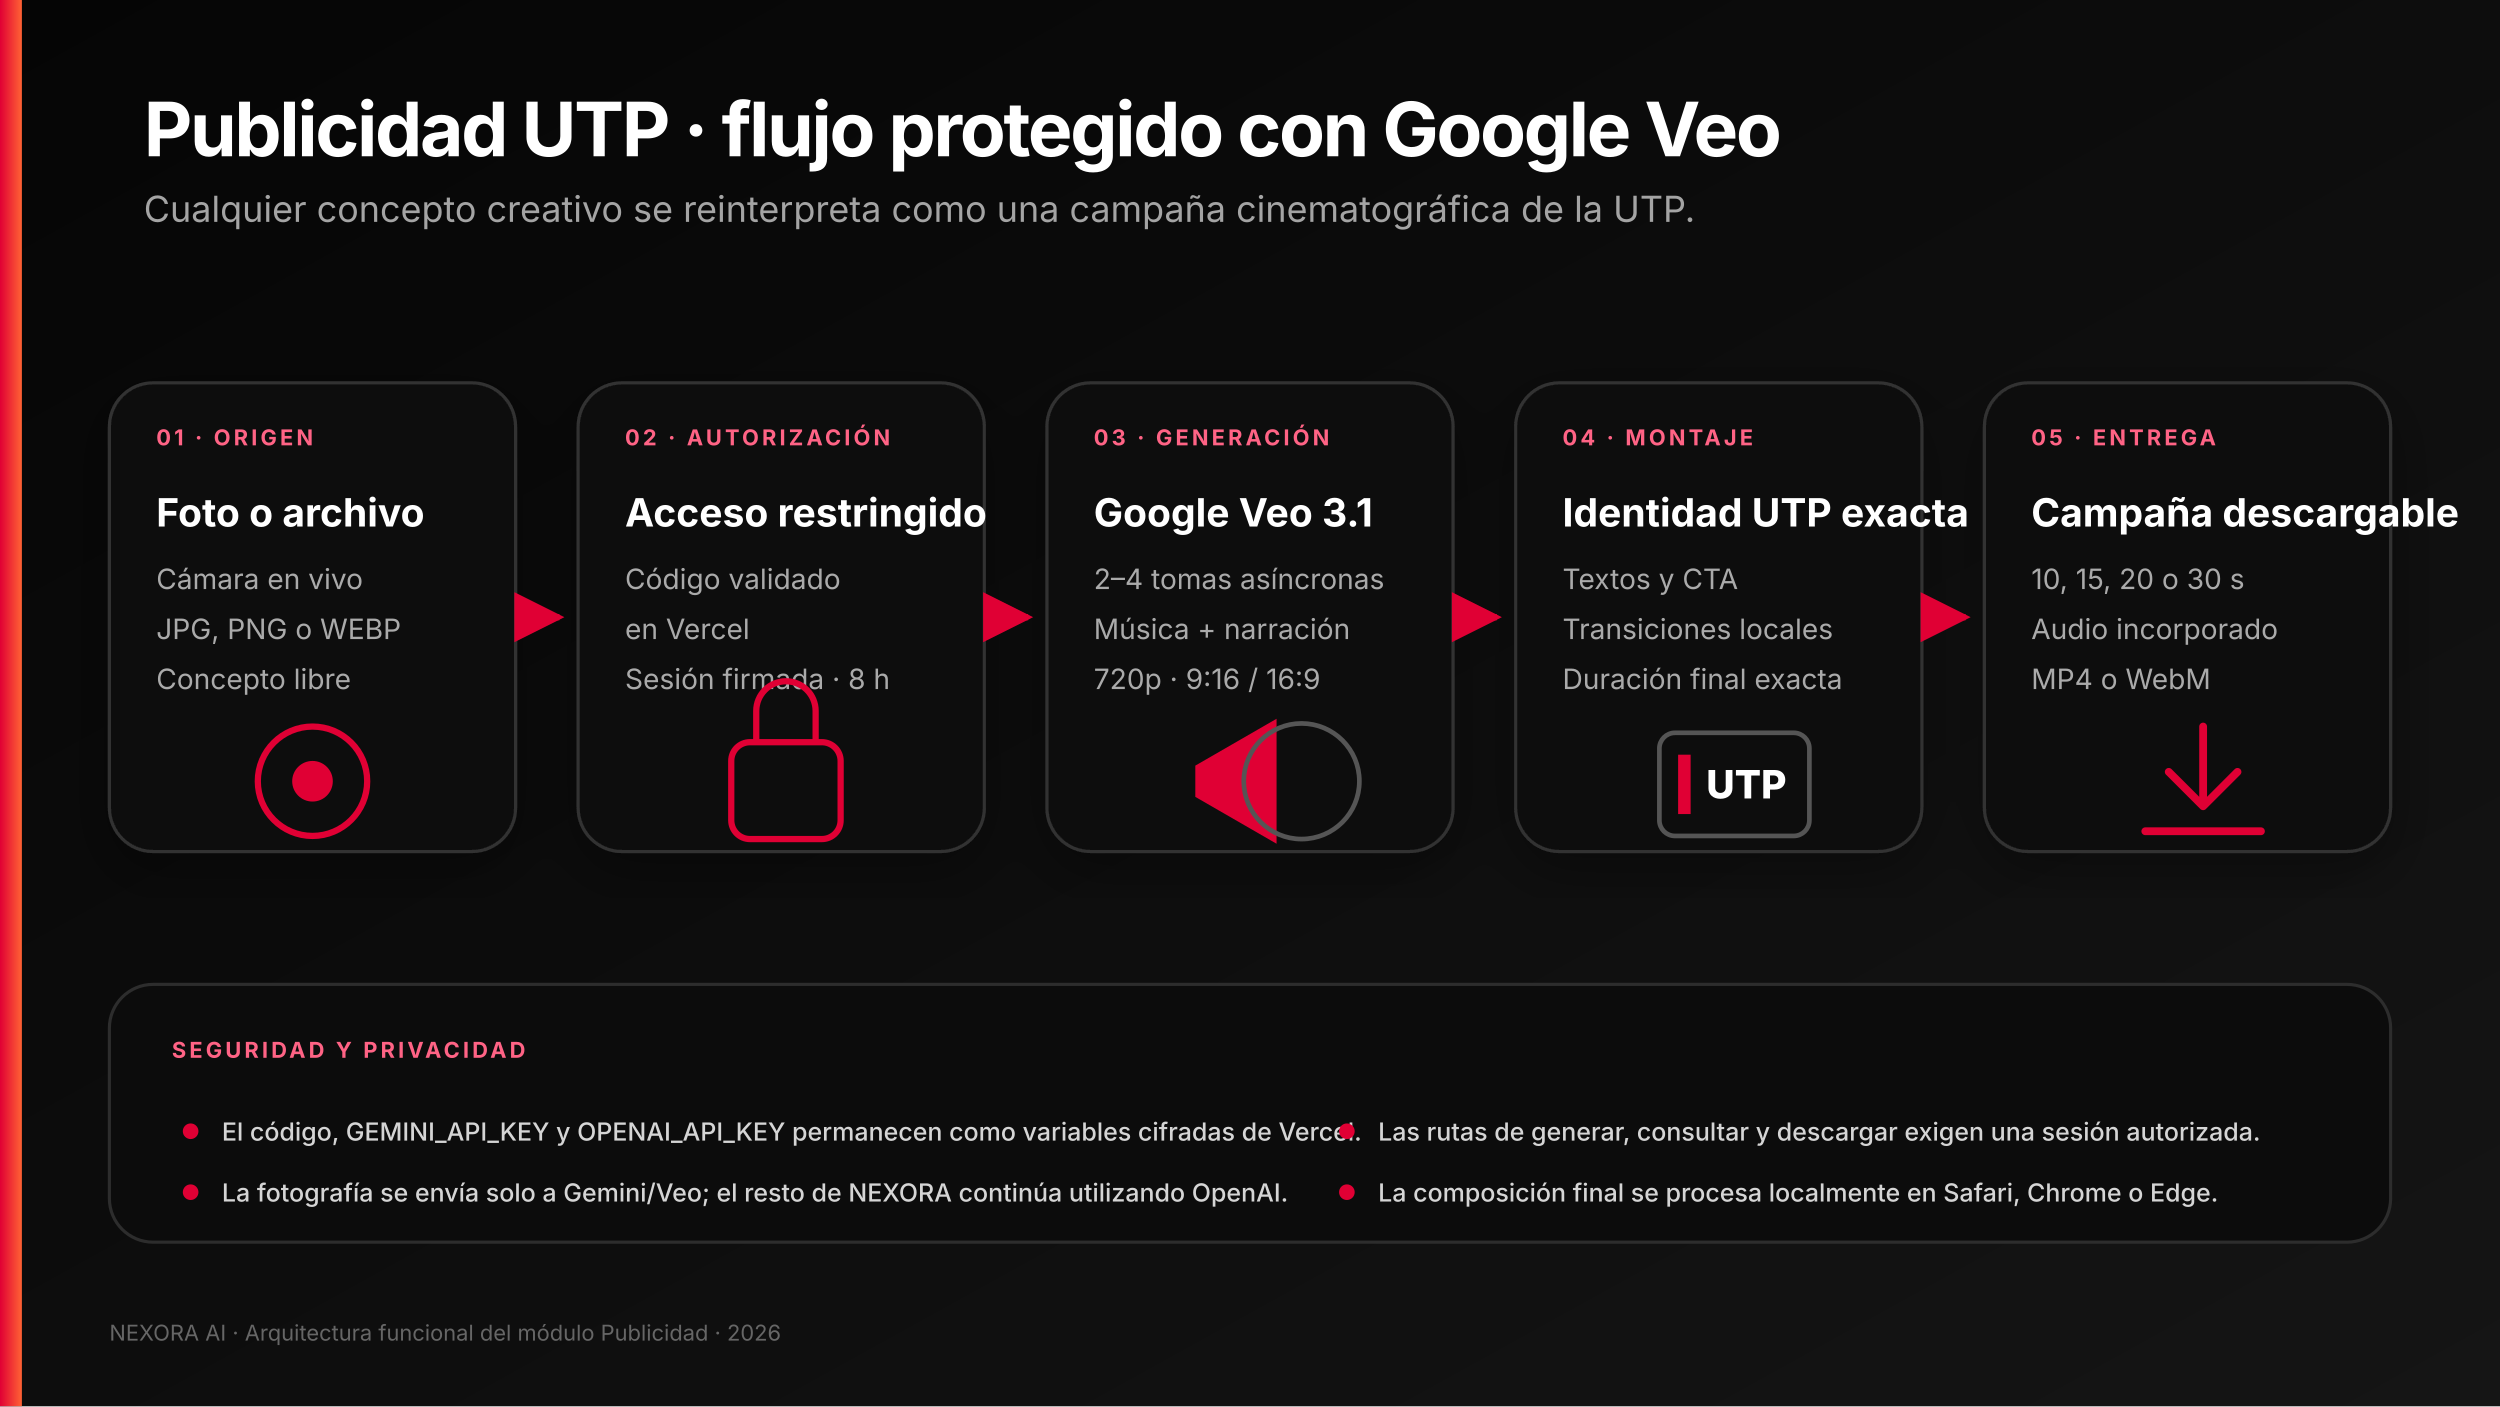
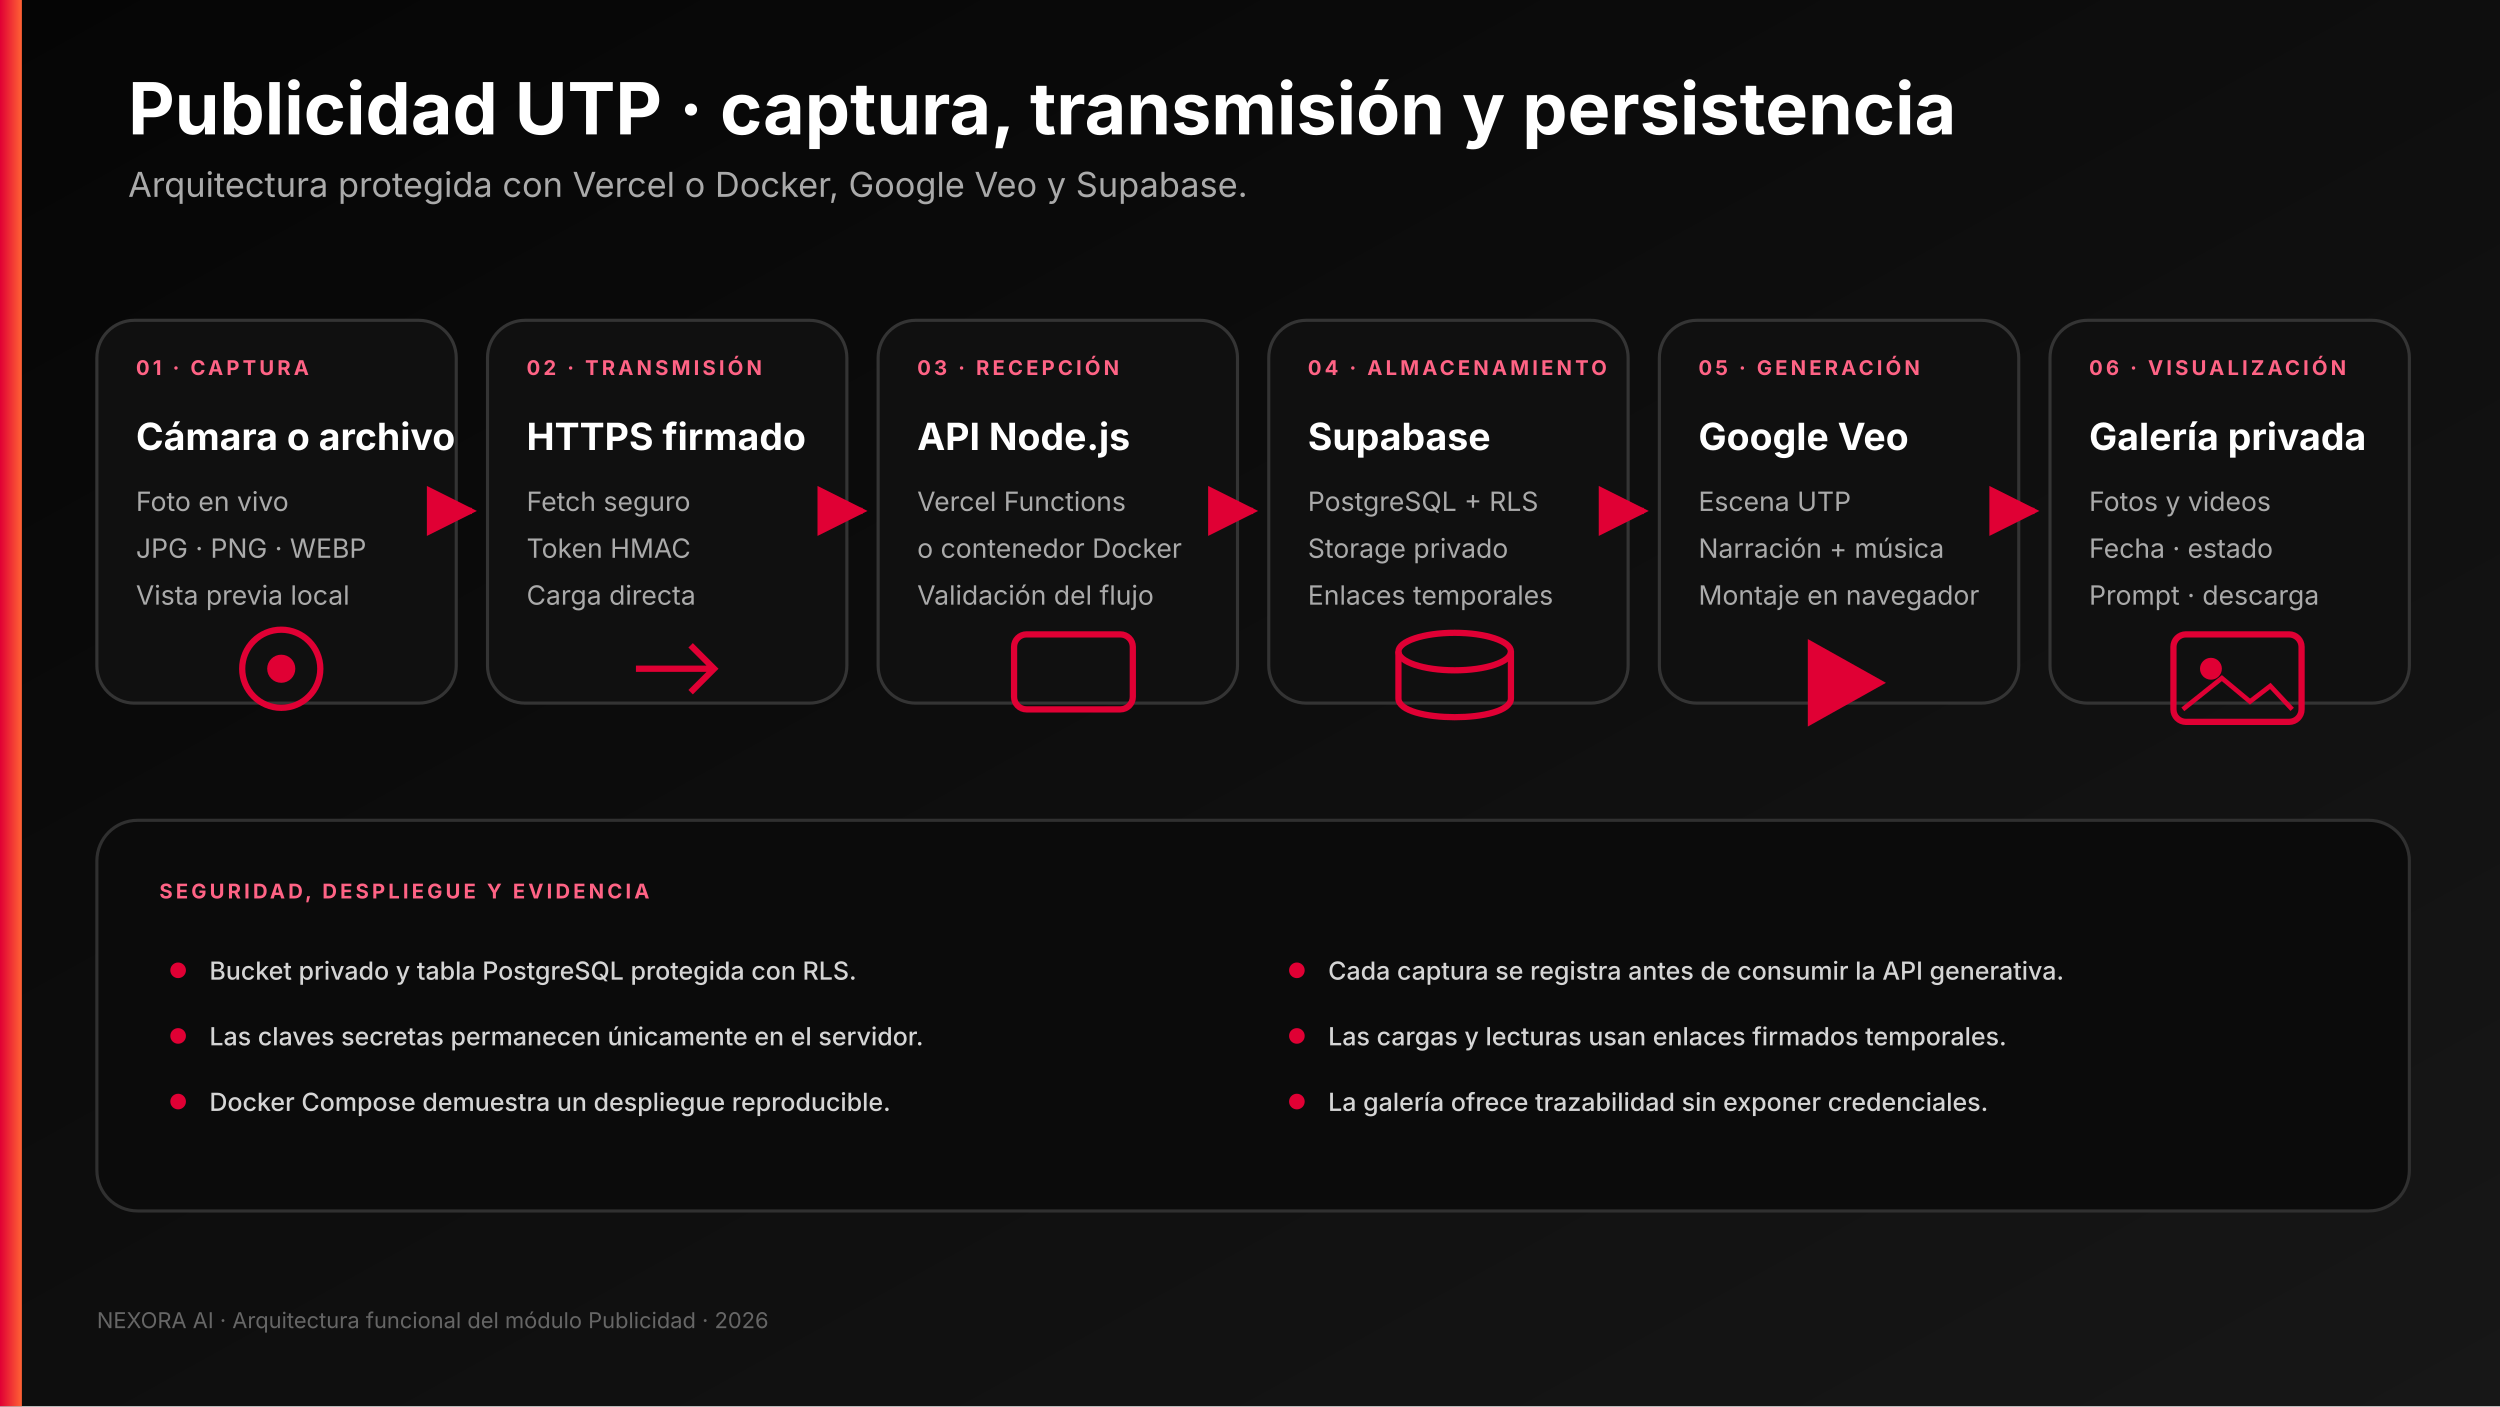
<svg xmlns="http://www.w3.org/2000/svg" width="1600" height="900" viewBox="0 0 1600 900" role="img" aria-labelledby="title desc">
  <defs>
    <linearGradient id="bg" x1="0" y1="0" x2="1" y2="1">
      <stop stop-color="#050505" />
-       <stop offset="1" stop-color="#151515" />
+       <stop offset="1" stop-color="#171717" />
    </linearGradient>
    <linearGradient id="accent" x1="0" y1="0" x2="1" y2="0">
      <stop stop-color="#e00034" />
      <stop offset="1" stop-color="#ff6334" />
    </linearGradient>
-     <filter id="shadow">
-       <feDropShadow dx="0" dy="12" stdDeviation="18" flood-opacity=".34" />
-     </filter>
    <marker id="arrow" viewBox="0 0 10 10" refX="9" refY="5" markerWidth="8" markerHeight="8" orient="auto">
      <path d="M0 0L10 5L0 10Z" fill="#e00034" />
    </marker>
-     <style>
-       .title{font:700 48px Inter,Arial,sans-serif;fill:#fff;letter-spacing:-1.5px}.sub{font:400 23px Inter,Arial,sans-serif;fill:#a4a4a4}.stage{font:700 14px Inter,Arial,sans-serif;fill:#ff6385;letter-spacing:2px}.head{font:700 25px Inter,Arial,sans-serif;fill:#fff}.body{font:400 18px Inter,Arial,sans-serif;fill:#aaa}.small{font:500 16px Inter,Arial,sans-serif;fill:#d5d5d5}.box{fill:#111;stroke:#333;stroke-width:2}.flow{fill:none;stroke:#e00034;stroke-width:4;marker-end:url(#arrow)}
-     </style>
+     <style>.title{font:700 46px Inter,Arial,sans-serif;fill:#fff}.sub{font:400 22px Inter,Arial,sans-serif;fill:#aaa}.stage{font:700 13px Inter,Arial,sans-serif;fill:#ff6385;letter-spacing:2px}.head{font:700 24px Inter,Arial,sans-serif;fill:#fff}.body{font:400 17px Inter,Arial,sans-serif;fill:#aaa}.small{font:500 16px Inter,Arial,sans-serif;fill:#d5d5d5}.box{fill:#101010;stroke:#343434;stroke-width:2}.flow{fill:none;stroke:#e00034;stroke-width:4;marker-end:url(#arrow)}</style>
  </defs>
  <rect width="1600" height="900" fill="url(#bg)" />
-   <rect x="0" y="0" width="14" height="900" fill="url(#accent)" />
-   <text class="title" x="92" y="100">Publicidad UTP · flujo protegido con Google Veo</text>
-   <text class="sub" x="92" y="142">Cualquier concepto creativo se reinterpreta como una campaña cinematográfica de la UTP.</text>
-   <g filter="url(#shadow)">
-     <rect class="box" x="70" y="245" rx="28" width="260" height="300" />
-     <rect class="box" x="370" y="245" rx="28" width="260" height="300" />
-     <rect class="box" x="670" y="245" rx="28" width="260" height="300" />
-     <rect class="box" x="970" y="245" rx="28" width="260" height="300" />
-     <rect class="box" x="1270" y="245" rx="28" width="260" height="300" />
+   <rect width="14" height="900" fill="url(#accent)" />
+   <text class="title" x="82" y="86">Publicidad UTP · captura, transmisión y persistencia</text>
+   <text class="sub" x="82" y="126">Arquitectura protegida con Vercel o Docker, Google Veo y Supabase.</text>
+   <g>
+     <rect class="box" x="62" y="205" width="230" height="245" rx="24" />
+     <rect class="box" x="312" y="205" width="230" height="245" rx="24" />
+     <rect class="box" x="562" y="205" width="230" height="245" rx="24" />
+     <rect class="box" x="812" y="205" width="230" height="245" rx="24" />
+     <rect class="box" x="1062" y="205" width="230" height="245" rx="24" />
+     <rect class="box" x="1312" y="205" width="230" height="245" rx="24" />
  </g>
-   <path class="flow" d="M330 395H358" />
-   <path class="flow" d="M630 395H658" />
-   <path class="flow" d="M930 395H958" />
-   <path class="flow" d="M1230 395H1258" />
-   <g transform="translate(100 285)">
-     <text class="stage">01 · ORIGEN</text>
-     <text class="head" y="52">Foto o archivo</text>
-     <text class="body" y="92">Cámara en vivo</text>
-     <text class="body" y="124">JPG, PNG o WEBP</text>
-     <text class="body" y="156">Concepto libre</text>
-     <circle cx="100" cy="215" r="35" fill="none" stroke="#e00034" stroke-width="4" />
-     <circle cx="100" cy="215" r="13" fill="#e00034" />
+   <path class="flow" d="M292 327h10" />
+   <path class="flow" d="M542 327h10" />
+   <path class="flow" d="M792 327h10" />
+   <path class="flow" d="M1042 327h10" />
+   <path class="flow" d="M1292 327h10" />
+   <g transform="translate(87 240)">
+     <text class="stage">01 · CAPTURA</text>
+     <text class="head" y="48">Cámara o archivo</text>
+     <text class="body" y="87">Foto en vivo</text>
+     <text class="body" y="117">JPG · PNG · WEBP</text>
+     <text class="body" y="147">Vista previa local</text>
+     <circle cx="93" cy="188" r="25" fill="none" stroke="#e00034" stroke-width="4" />
+     <circle cx="93" cy="188" r="9" fill="#e00034" />
  </g>
-   <g transform="translate(400 285)">
-     <text class="stage">02 · AUTORIZACIÓN</text>
-     <text class="head" y="52">Acceso restringido</text>
-     <text class="body" y="92">Código validado</text>
-     <text class="body" y="124">en Vercel</text>
-     <text class="body" y="156">Sesión firmada · 8 h</text>
-     <rect x="68" y="190" width="70" height="62" rx="12" fill="none" stroke="#e00034" stroke-width="4" />
-     <path d="M84 190v-20a19 19 0 0138 0v20" fill="none" stroke="#e00034" stroke-width="4" />
+   <g transform="translate(337 240)">
+     <text class="stage">02 · TRANSMISIÓN</text>
+     <text class="head" y="48">HTTPS firmado</text>
+     <text class="body" y="87">Fetch seguro</text>
+     <text class="body" y="117">Token HMAC</text>
+     <text class="body" y="147">Carga directa</text>
+     <path d="M70 188h50m-15-15l15 15-15 15" fill="none" stroke="#e00034" stroke-width="4" />
  </g>
-   <g transform="translate(700 285)">
-     <text class="stage">03 · GENERACIÓN</text>
-     <text class="head" y="52">Google Veo 3.1</text>
-     <text class="body" y="92">2–4 tomas asíncronas</text>
-     <text class="body" y="124">Música + narración</text>
-     <text class="body" y="156">720p · 9:16 / 16:9</text>
-     <path d="M65 205l52-30v80l-52-30z" fill="#e00034" />
-     <circle cx="133" cy="215" r="37" fill="none" stroke="#555" stroke-width="3" />
+   <g transform="translate(587 240)">
+     <text class="stage">03 · RECEPCIÓN</text>
+     <text class="head" y="48">API Node.js</text>
+     <text class="body" y="87">Vercel Functions</text>
+     <text class="body" y="117">o contenedor Docker</text>
+     <text class="body" y="147">Validación del flujo</text>
+     <rect x="62" y="166" width="76" height="48" rx="8" fill="none" stroke="#e00034" stroke-width="4" />
  </g>
-   <g transform="translate(1000 285)">
-     <text class="stage">04 · MONTAJE</text>
-     <text class="head" y="52">Identidad UTP exacta</text>
-     <text class="body" y="92">Textos y CTA</text>
-     <text class="body" y="124">Transiciones locales</text>
-     <text class="body" y="156">Duración final exacta</text>
-     <rect x="62" y="184" width="96" height="66" rx="10" fill="none" stroke="#555" stroke-width="3" />
-     <rect x="74" y="198" width="8" height="38" fill="#e00034" />
-     <text x="92" y="226" font-family="Inter,Arial" font-weight="800" font-size="25" fill="#fff">UTP</text>
+   <g transform="translate(837 240)">
+     <text class="stage">04 · ALMACENAMIENTO</text>
+     <text class="head" y="48">Supabase</text>
+     <text class="body" y="87">PostgreSQL + RLS</text>
+     <text class="body" y="117">Storage privado</text>
+     <text class="body" y="147">Enlaces temporales</text>
+     <ellipse cx="94" cy="177" rx="36" ry="12" fill="none" stroke="#e00034" stroke-width="4" />
+     <path d="M58 177v30c0 16 72 16 72 0v-30" fill="none" stroke="#e00034" stroke-width="4" />
  </g>
-   <g transform="translate(1300 285)">
-     <text class="stage">05 · ENTREGA</text>
-     <text class="head" y="52">Campaña descargable</text>
-     <text class="body" y="92">10, 15, 20 o 30 s</text>
-     <text class="body" y="124">Audio incorporado</text>
-     <text class="body" y="156">MP4 o WebM</text>
-     <path d="M110 180v49m-22-20l22 22 22-22M73 247h74" fill="none" stroke="#e00034" stroke-width="5" stroke-linecap="round" stroke-linejoin="round" />
+   <g transform="translate(1087 240)">
+     <text class="stage">05 · GENERACIÓN</text>
+     <text class="head" y="48">Google Veo</text>
+     <text class="body" y="87">Escena UTP</text>
+     <text class="body" y="117">Narración + música</text>
+     <text class="body" y="147">Montaje en navegador</text>
+     <path d="M70 169l50 28-50 28z" fill="#e00034" />
  </g>
-   <rect x="70" y="630" width="1460" height="165" rx="28" fill="#0c0c0c" stroke="#2d2d2d" stroke-width="2" />
-   <text class="stage" x="110" y="677">SEGURIDAD Y PRIVACIDAD</text>
-   <circle cx="122" cy="724" r="5" fill="#e00034" />
-   <text class="small" x="142" y="730">El código, GEMINI_API_KEY y OPENAI_API_KEY permanecen como variables cifradas de Vercel.</text>
-   <circle cx="122" cy="763" r="5" fill="#e00034" />
-   <text class="small" x="142" y="769">La fotografía se envía solo a Gemini/Veo; el resto de NEXORA continúa utilizando OpenAI.</text>
-   <circle cx="862" cy="724" r="5" fill="#e00034" />
-   <text class="small" x="882" y="730">Las rutas de generar, consultar y descargar exigen una sesión autorizada.</text>
-   <circle cx="862" cy="763" r="5" fill="#e00034" />
-   <text class="small" x="882" y="769">La composición final se procesa localmente en Safari, Chrome o Edge.</text>
-   <text x="70" y="858" font-family="Inter,Arial" font-size="14" fill="#666">NEXORA AI · Arquitectura funcional del módulo Publicidad · 2026</text>
+   <g transform="translate(1337 240)">
+     <text class="stage">06 · VISUALIZACIÓN</text>
+     <text class="head" y="48">Galería privada</text>
+     <text class="body" y="87">Fotos y videos</text>
+     <text class="body" y="117">Fecha · estado</text>
+     <text class="body" y="147">Prompt · descarga</text>
+     <rect x="54" y="166" width="82" height="56" rx="8" fill="none" stroke="#e00034" stroke-width="4" />
+     <circle cx="78" cy="188" r="7" fill="#e00034" />
+     <path d="M60 214l25-20 18 15 13-10 14 15" fill="none" stroke="#e00034" stroke-width="3" />
+   </g>
+   <rect x="62" y="525" width="1480" height="250" rx="26" fill="#0b0b0b" stroke="#303030" stroke-width="2" />
+   <text class="stage" x="102" y="575">SEGURIDAD, DESPLIEGUE Y EVIDENCIA</text>
+   <circle cx="114" cy="621" r="5" fill="#e00034" />
+   <text class="small" x="134" y="627">Bucket privado y tabla PostgreSQL protegida con RLS.</text>
+   <circle cx="114" cy="663" r="5" fill="#e00034" />
+   <text class="small" x="134" y="669">Las claves secretas permanecen únicamente en el servidor.</text>
+   <circle cx="114" cy="705" r="5" fill="#e00034" />
+   <text class="small" x="134" y="711">Docker Compose demuestra un despliegue reproducible.</text>
+   <circle cx="830" cy="621" r="5" fill="#e00034" />
+   <text class="small" x="850" y="627">Cada captura se registra antes de consumir la API generativa.</text>
+   <circle cx="830" cy="663" r="5" fill="#e00034" />
+   <text class="small" x="850" y="669">Las cargas y lecturas usan enlaces firmados temporales.</text>
+   <circle cx="830" cy="705" r="5" fill="#e00034" />
+   <text class="small" x="850" y="711">La galería ofrece trazabilidad sin exponer credenciales.</text>
+   <text x="62" y="850" font-family="Inter,Arial" font-size="14" fill="#666">NEXORA AI · Arquitectura funcional del módulo Publicidad · 2026</text>
</svg>
